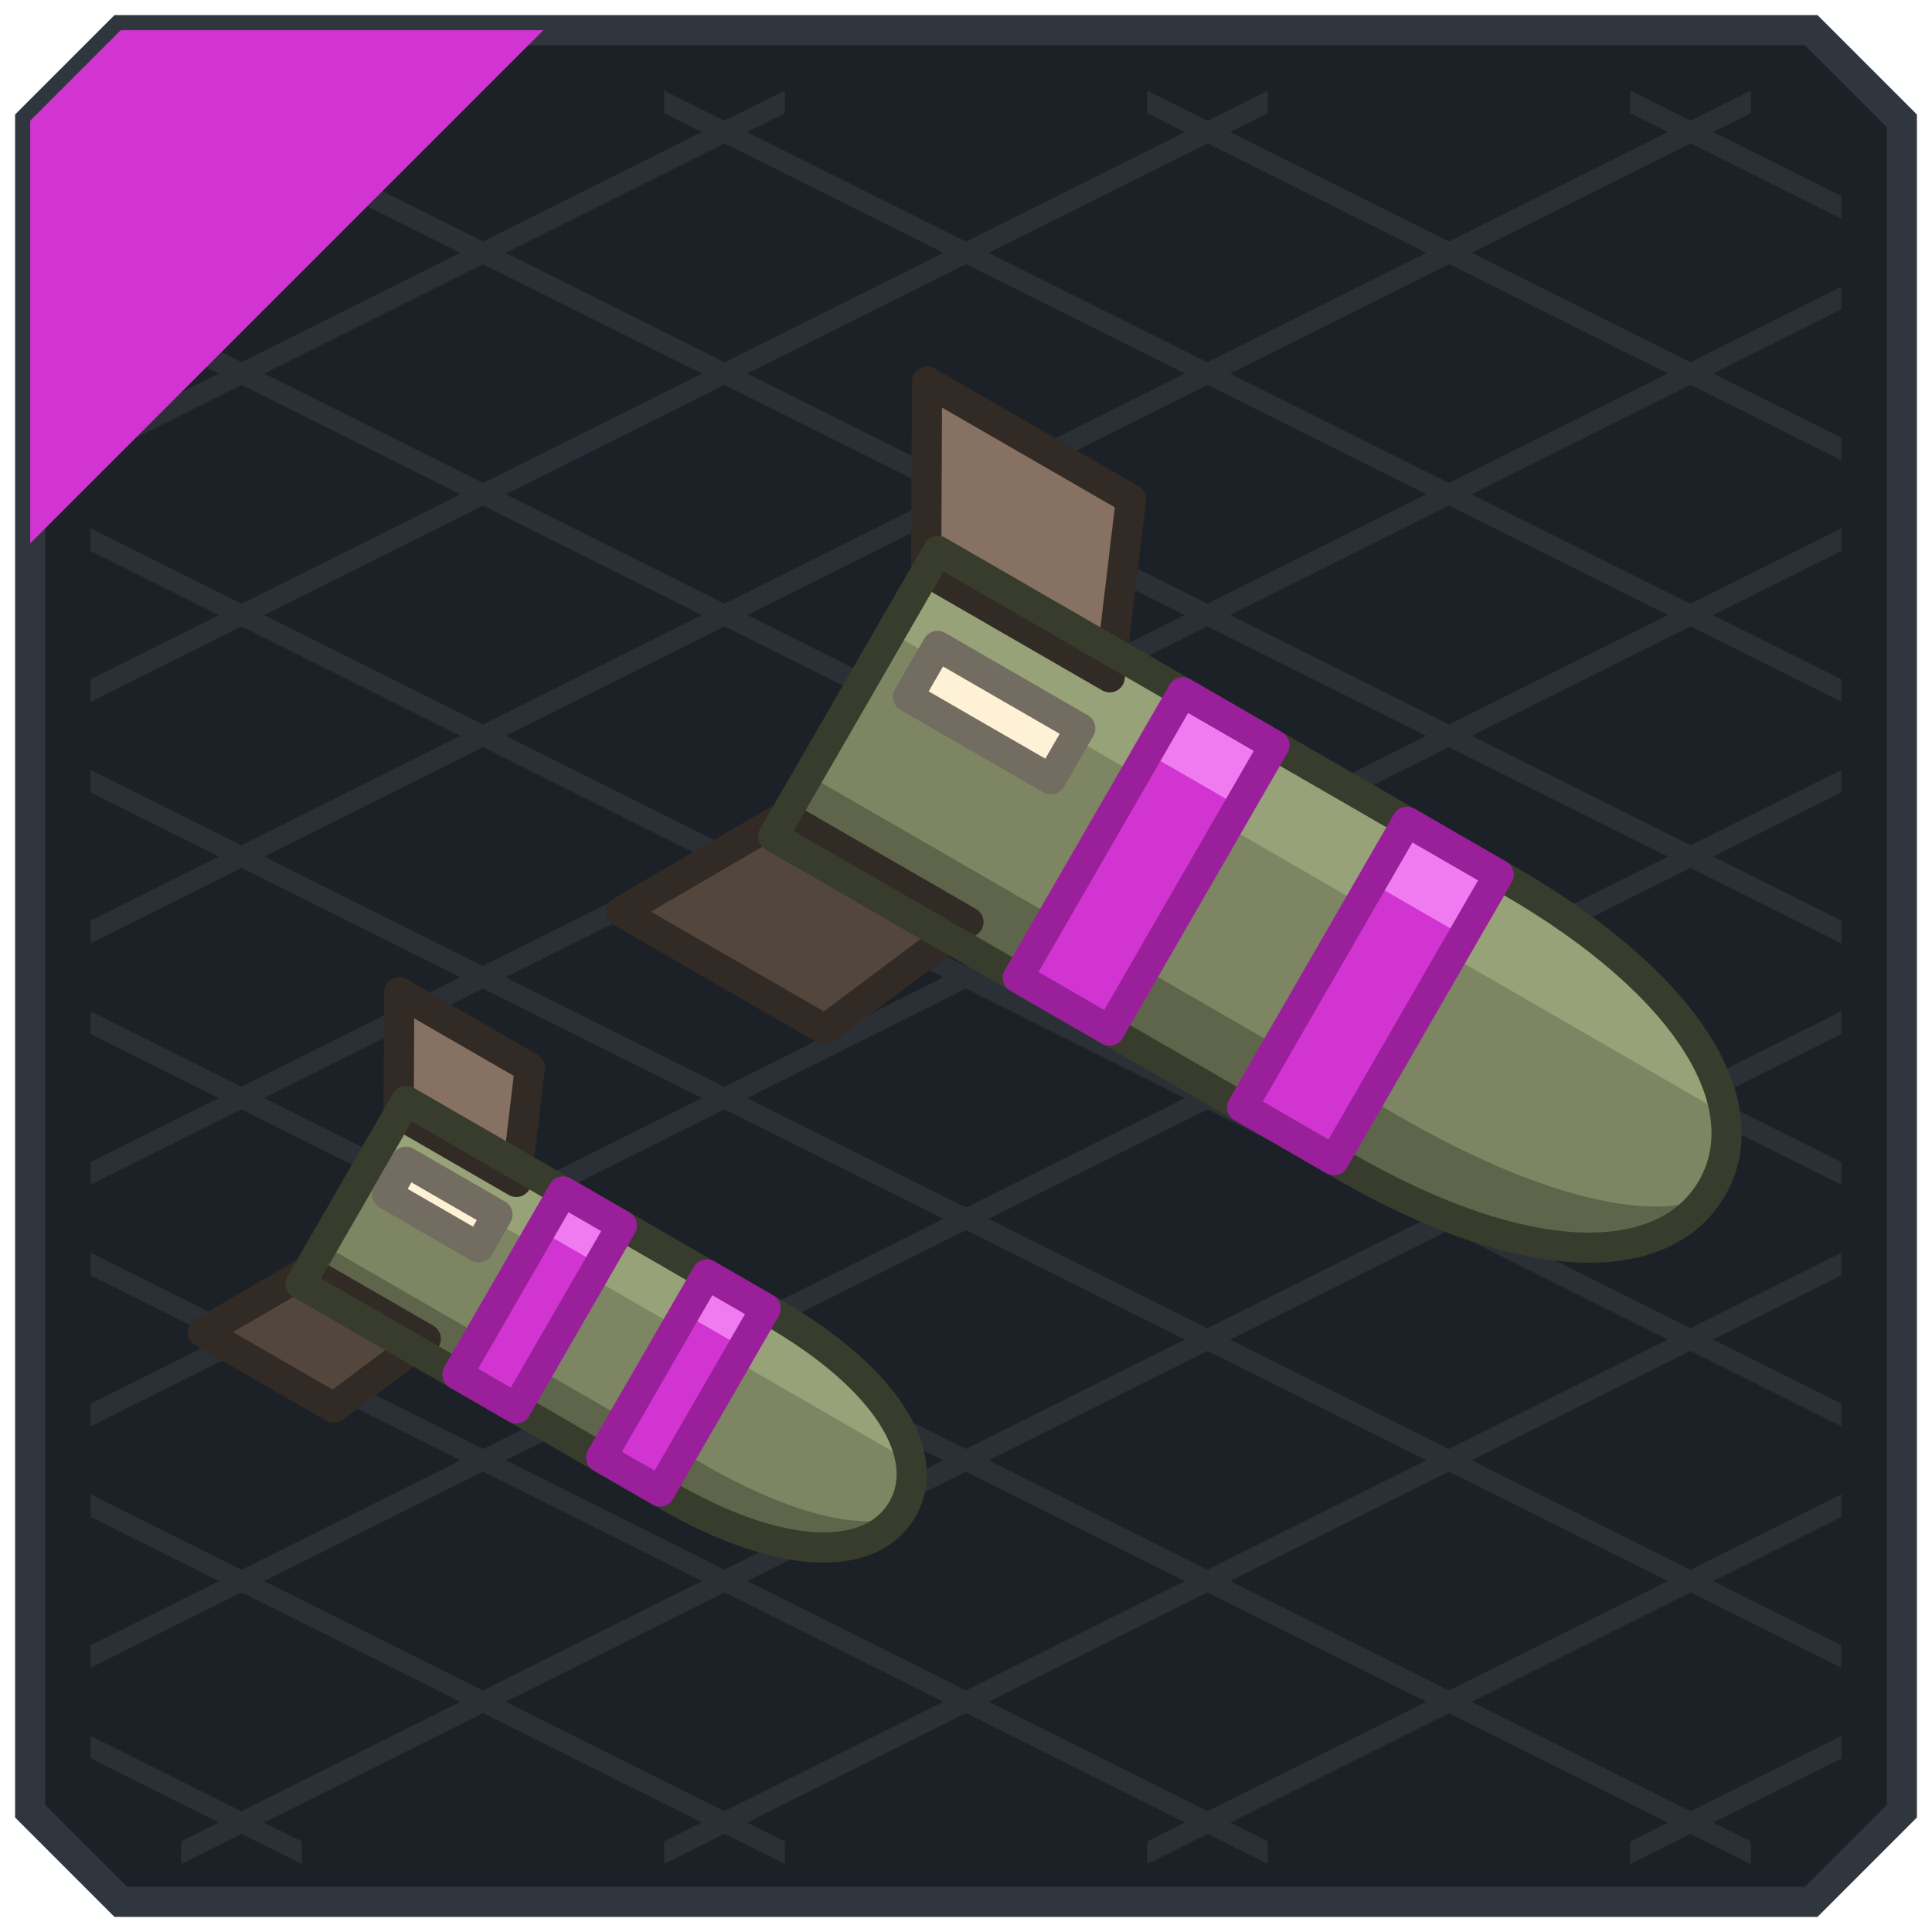
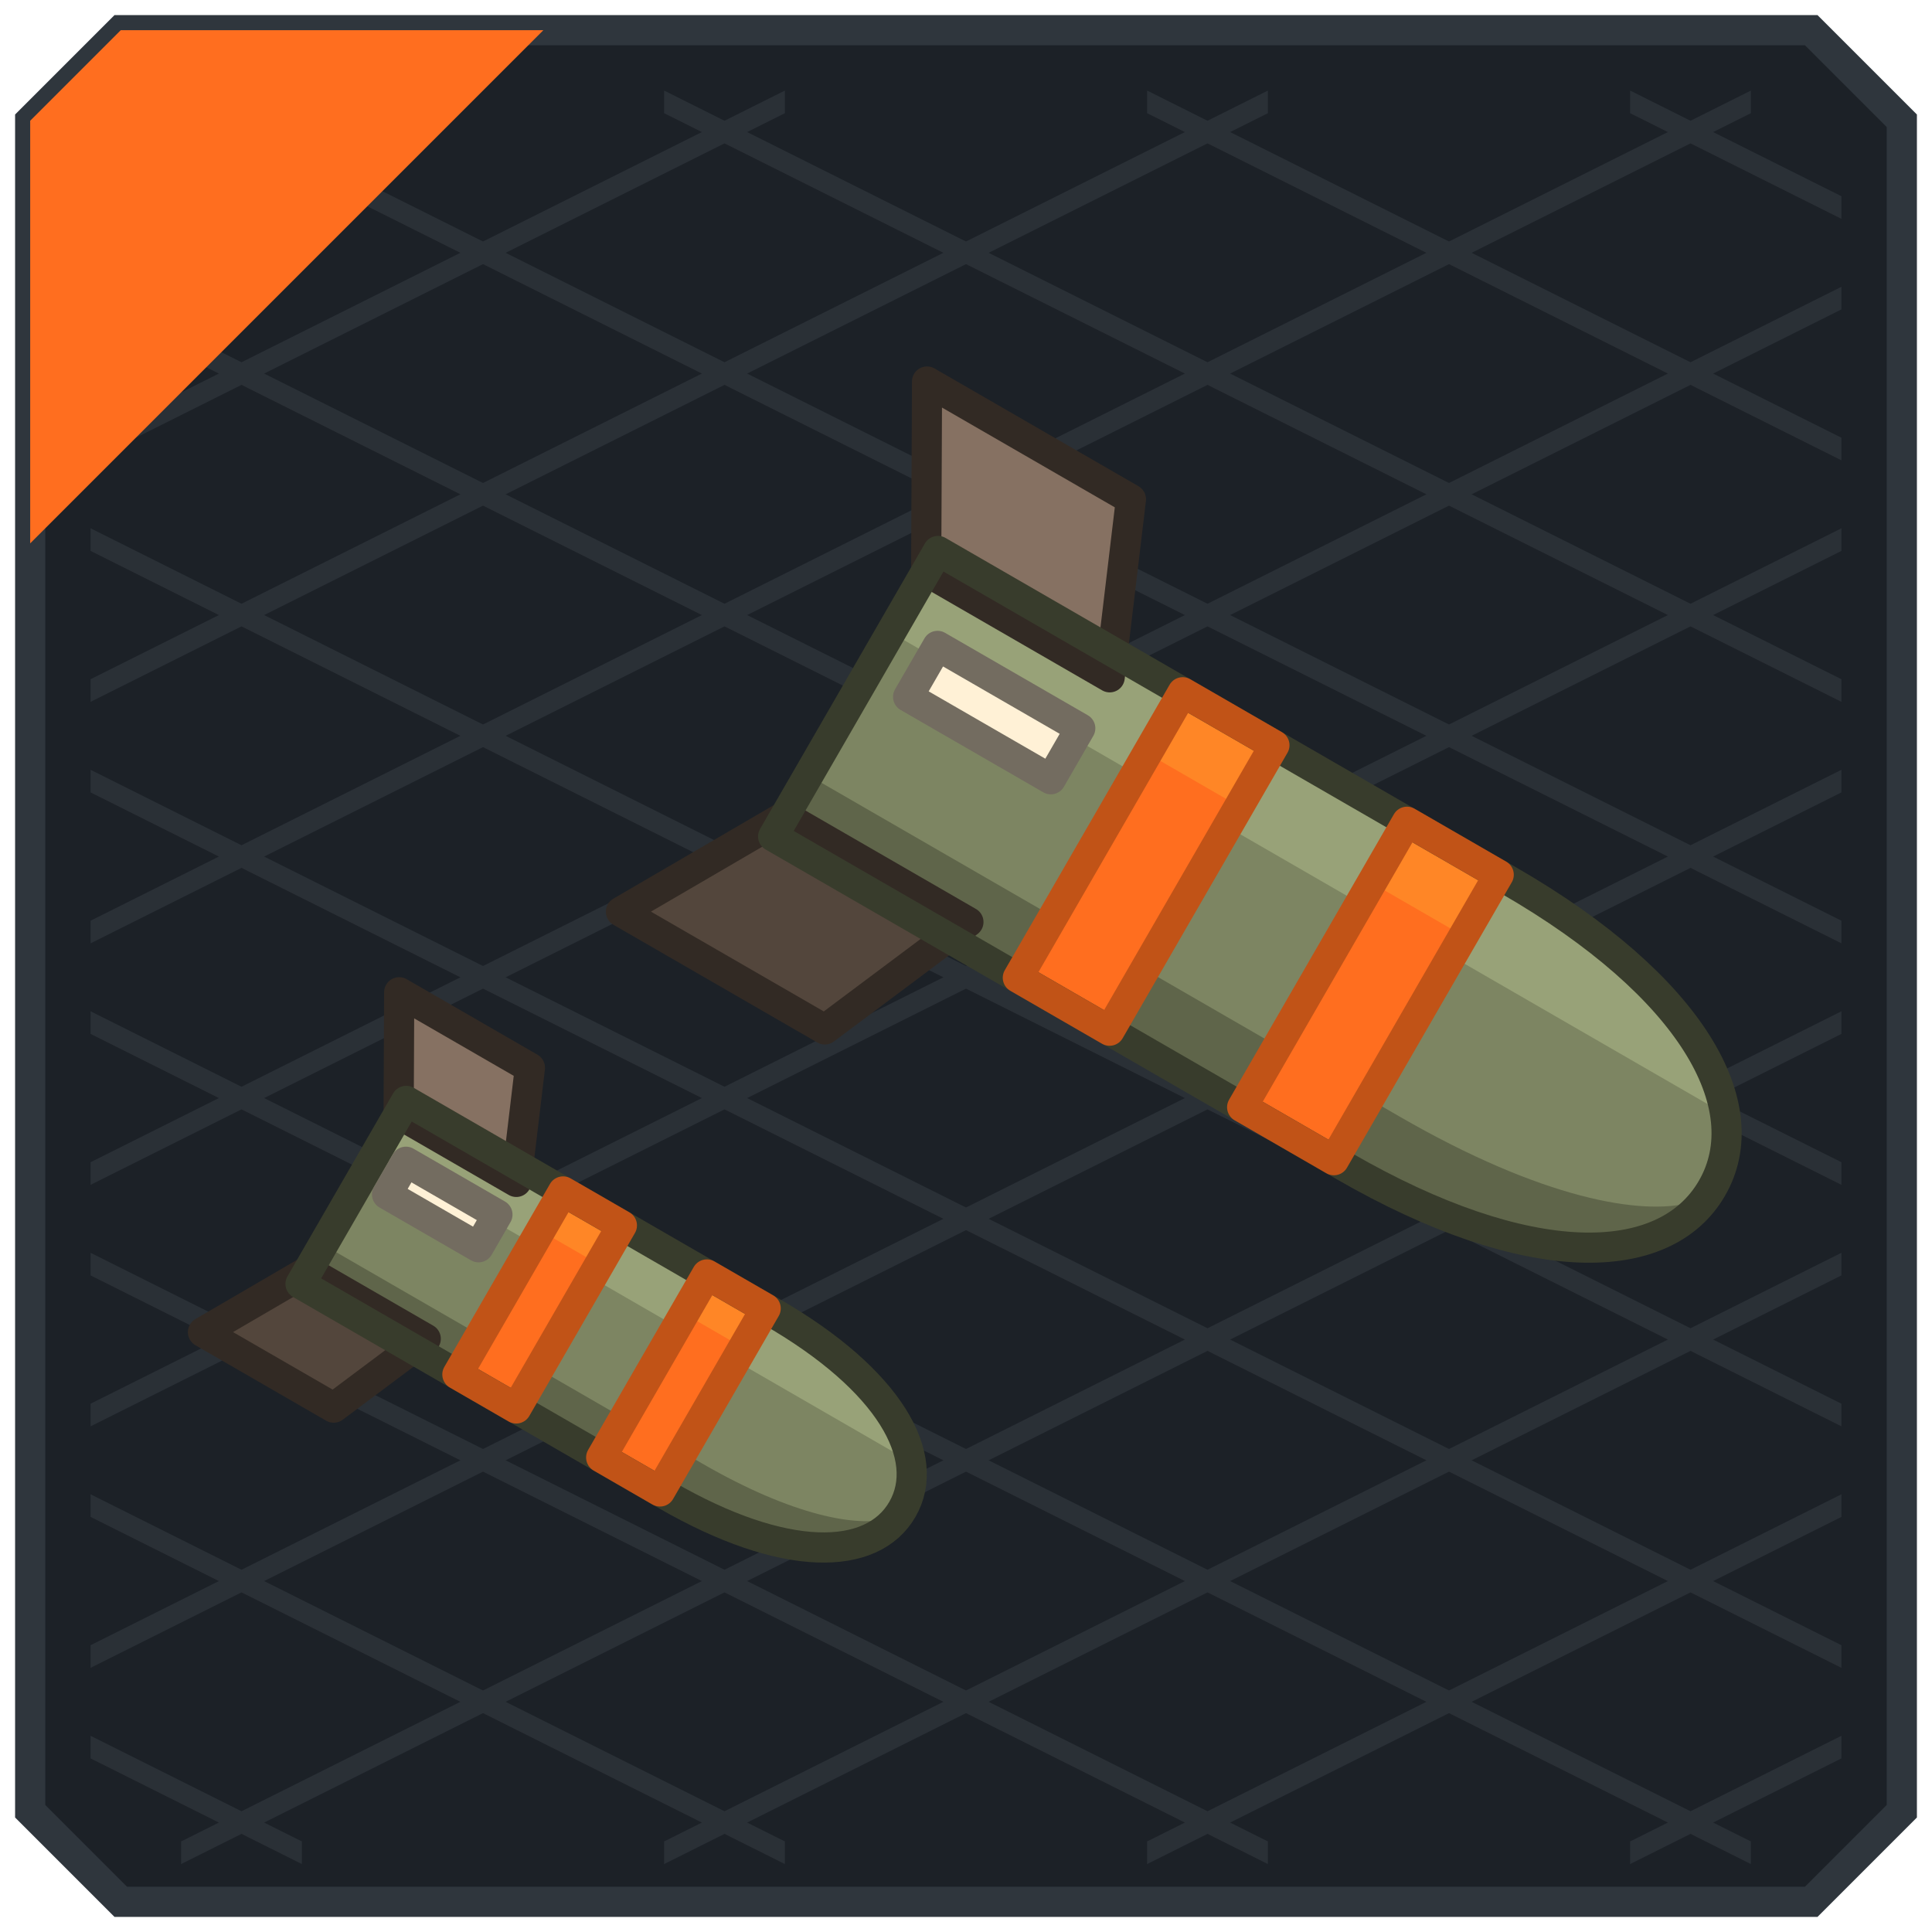
<svg xmlns="http://www.w3.org/2000/svg" width="128" height="128" viewBox="0 0 128 128">
  <g stroke-width="2">
    <polygon points="8,2 120,2 126,8 126,120 120,126 8,126 2,120 2,8" fill="#1C2127" stroke="#2F363D" />
  </g>
  <g>
    <polygon points="108,6 122,13 122,14.5 108,7.5" fill="#2A3036" />
    <polygon points="76,6 122,29 122,30.5 76,7.5" fill="#2A3036" />
    <polygon points="44,6 122,45 122,46.5 44,7.5" fill="#2A3036" />
    <polygon points="12,6 122,61 122,62.5 12,7.5" fill="#2A3036" />
    <polygon points="6,19 122,77 122,78.5 6,20.5" fill="#2A3036" />
    <polygon points="6,35 122,93 122,94.5 6,36.5" fill="#2A3036" />
    <polygon points="6,51 122,109 122,110.5 6,52.5" fill="#2A3036" />
    <polygon points="6,67 116,122 116,123.5 6,68.5" fill="#2A3036" />
    <polygon points="6,83 84,122 84,123.5 6,84.5" fill="#2A3036" />
    <polygon points="6,99 52,122 52,123.5 6,100.5" fill="#2A3036" />
    <polygon points="6,115 20,122 20,123.5 6,116.5" fill="#2A3036" />
    <polygon points="6,13 20,6 20,7.5 6,14.5" fill="#2A3036" />
    <polygon points="6,29 52,6 52,7.5 6,30.5" fill="#2A3036" />
    <polygon points="6,45 84,6 84,7.5 6,46.5" fill="#2A3036" />
    <polygon points="6,61 116,6 116,7.5 6,62.5" fill="#2A3036" />
    <polygon points="6,77 122,19 122,20.5 6,78.5" fill="#2A3036" />
    <polygon points="6,93 122,35 122,36.5 6,94.5" fill="#2A3036" />
    <polygon points="6,109 122,51 122,52.5 6,110.5" fill="#2A3036" />
    <polygon points="12,122 122,67 122,68.5 12,123.5" fill="#2A3036" />
    <polygon points="44,122 122,83 122,84.5 44,123.5" fill="#2A3036" />
    <polygon points="76,122 122,99 122,100.5 76,123.5" fill="#2A3036" />
    <polygon points="108,122 122,115 122,116.5 108,123.5" fill="#2A3036" />
  </g>
  <g>
-     <polygon points="8,2 36,2 2,36 2,8" fill="#D234D2" />
+     <polygon points="8,2 36,2 2,36 2,8" fill="#FF6E1F" />
  </g>
  <g transform="translate(81 60) rotate(30) scale(0.78) translate(-64 -74)">
    <polygon points="20,48 40,48 46,62 28,62" fill="#867162" />
    <polygon points="20,100 40,100 46,86 28,86" fill="#53463C" />
    <path d="M28 60 H84 C102 60 112 66 112 74 C112 82 102 88 84 88 H28 Z" fill="#7D8562" />
    <path d="M28 60 H84 C98 60 106 63 110 68 H28 Z" fill="#98A278" />
    <path d="M28 82 H86 C100 82 108 79 111 76 C108 85 98 88 84 88 H28 Z" fill="#5F654A" />
-     <path d="M52 60 H61 V88 H52 Z" fill="#D234D2" />
-     <path d="M52 60 H61 V66 H52 Z" fill="#F07AF0" />
-     <path d="M74 60 H83 V88 H74 Z" fill="#D234D2" />
-     <path d="M74 60 H83 V66 H74 Z" fill="#F07AF0" />
+     <path d="M52 60 H61 V88 H52 Z" fill="#FF6E1F" />
+     <path d="M52 60 H61 V66 H52 Z" fill="#FF8626" />
+     <path d="M74 60 H83 V88 H74 Z" fill="#FF6E1F" />
+     <path d="M74 60 H83 V66 H74 Z" fill="#FF8626" />
    <rect x="32" y="67" width="14" height="5" fill="#FFF1D6" />
  </g>
  <g transform="translate(81 60) rotate(30) scale(0.78) translate(-64 -74)" fill="none" stroke-width="2.56" stroke-linejoin="round">
    <polygon points="20,48 40,48 46,62 28,62" stroke="#322A24" />
    <polygon points="20,100 40,100 46,86 28,86" stroke="#322A24" />
    <path d="M28 60 H84 C102 60 112 66 112 74 C112 82 102 88 84 88 H28 Z" stroke="#383C2C" />
-     <path d="M52 60 H61 V88 H52 Z" stroke="#9A1F9A" />
-     <path d="M74 60 H83 V88 H74 Z" stroke="#9A1F9A" />
+     <path d="M52 60 H61 V88 H52 Z" stroke="#C15317" />
+     <path d="M74 60 H83 V88 H74 Z" stroke="#C15317" />
    <rect x="32" y="67" width="14" height="5" stroke="#736C60" />
  </g>
  <g transform="translate(39 88) rotate(30) scale(0.5) translate(-64 -74)">
    <polygon points="20,48 40,48 46,62 28,62" fill="#867162" />
    <polygon points="20,100 40,100 46,86 28,86" fill="#53463C" />
    <path d="M28 60 H84 C102 60 112 66 112 74 C112 82 102 88 84 88 H28 Z" fill="#7D8562" />
    <path d="M28 60 H84 C98 60 106 63 110 68 H28 Z" fill="#98A278" />
    <path d="M28 82 H86 C100 82 108 79 111 76 C108 85 98 88 84 88 H28 Z" fill="#5F654A" />
-     <path d="M52 60 H61 V88 H52 Z" fill="#D234D2" />
-     <path d="M52 60 H61 V66 H52 Z" fill="#F07AF0" />
-     <path d="M74 60 H83 V88 H74 Z" fill="#D234D2" />
-     <path d="M74 60 H83 V66 H74 Z" fill="#F07AF0" />
+     <path d="M52 60 H61 V88 H52 Z" fill="#FF6E1F" />
+     <path d="M52 60 H61 V66 H52 Z" fill="#FF8626" />
+     <path d="M74 60 H83 V88 H74 Z" fill="#FF6E1F" />
+     <path d="M74 60 H83 V66 H74 Z" fill="#FF8626" />
    <rect x="32" y="67" width="14" height="5" fill="#FFF1D6" />
  </g>
  <g transform="translate(39 88) rotate(30) scale(0.5) translate(-64 -74)" fill="none" stroke-width="4" stroke-linejoin="round">
    <polygon points="20,48 40,48 46,62 28,62" stroke="#322A24" />
    <polygon points="20,100 40,100 46,86 28,86" stroke="#322A24" />
    <path d="M28 60 H84 C102 60 112 66 112 74 C112 82 102 88 84 88 H28 Z" stroke="#383C2C" />
-     <path d="M52 60 H61 V88 H52 Z" stroke="#9A1F9A" />
-     <path d="M74 60 H83 V88 H74 Z" stroke="#9A1F9A" />
+     <path d="M52 60 H61 V88 H52 Z" stroke="#C15317" />
+     <path d="M74 60 H83 V88 H74 Z" stroke="#C15317" />
    <rect x="32" y="67" width="14" height="5" stroke="#736C60" />
  </g>
</svg>
